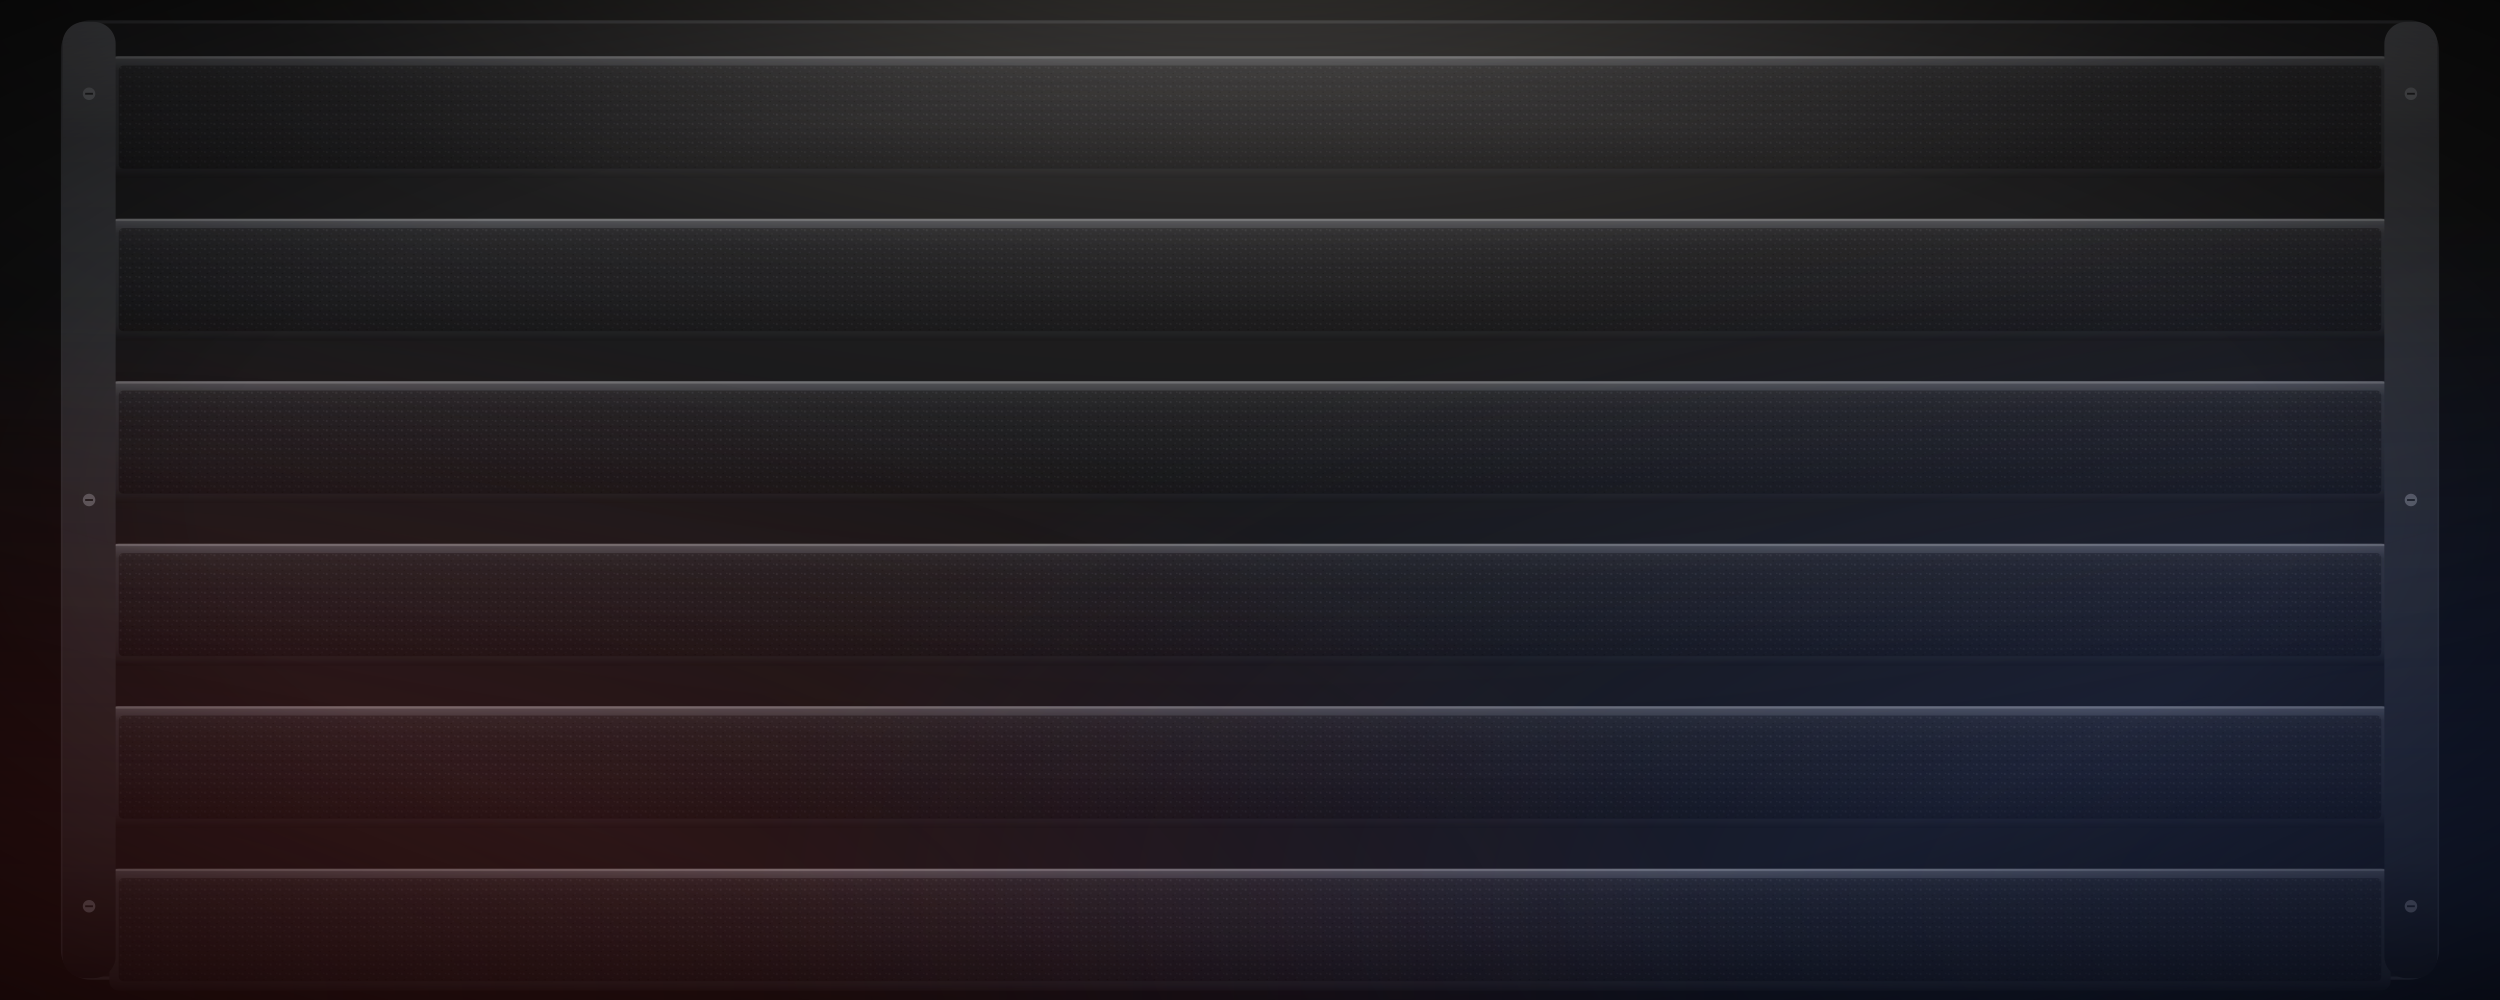
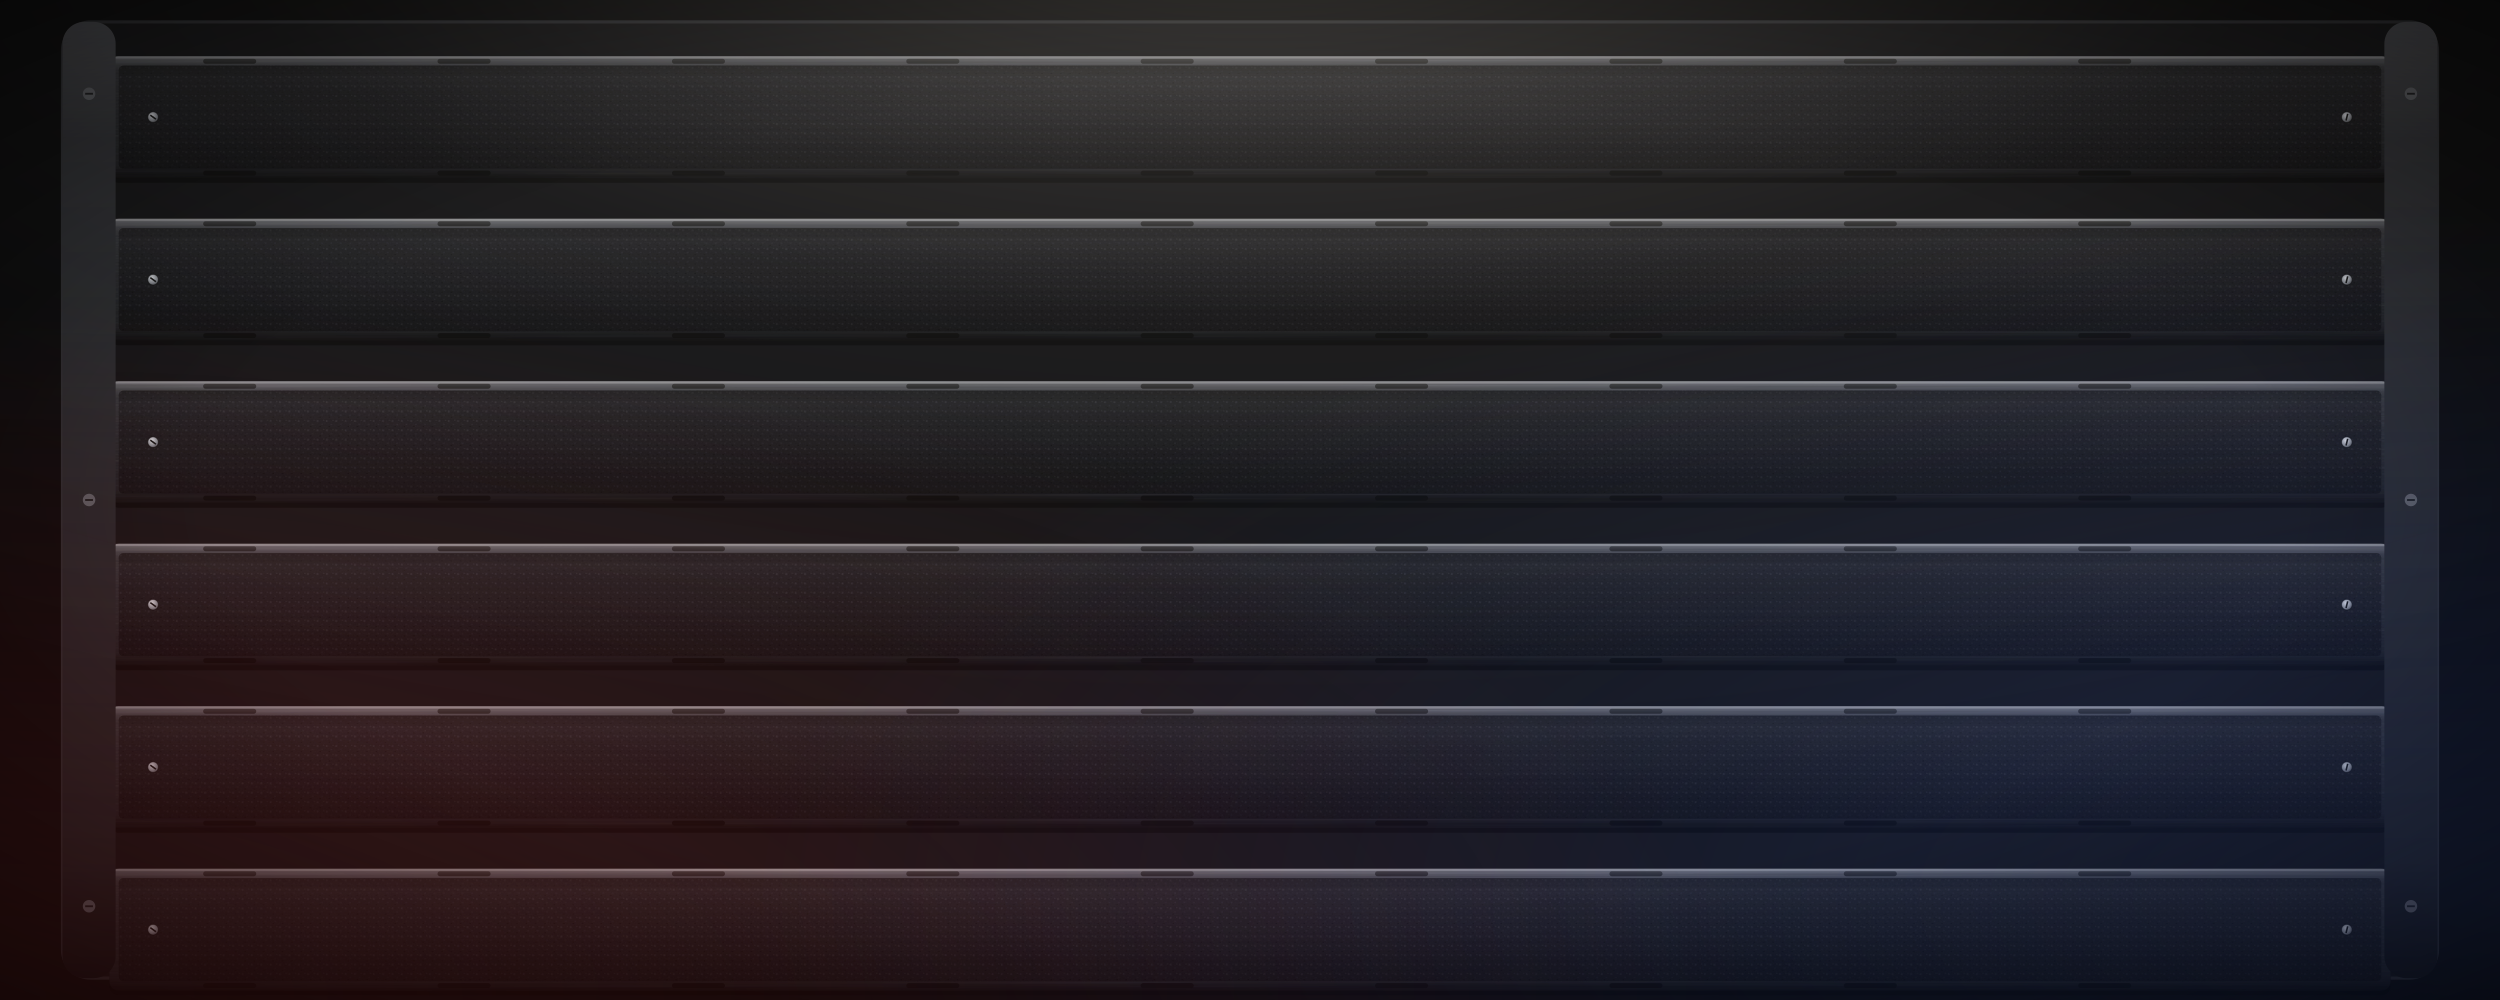
<svg xmlns="http://www.w3.org/2000/svg" viewBox="0 0 1600 640" preserveAspectRatio="xMidYMid slice">
  <defs>
    <linearGradient id="alu" x1="0" y1="0" x2="0" y2="1">
      <stop offset="0" stop-color="#4a4b50" />
      <stop offset=".12" stop-color="#2c2d31" />
      <stop offset=".88" stop-color="#1c1d20" />
      <stop offset="1" stop-color="#0d0d0f" />
    </linearGradient>
    <linearGradient id="slatshade" x1="0" y1="0" x2="0" y2="1">
      <stop offset="0" stop-color="#fff" stop-opacity=".05" />
      <stop offset=".5" stop-color="#000" stop-opacity="0" />
      <stop offset="1" stop-color="#000" stop-opacity=".35" />
    </linearGradient>
    <pattern id="velcro" width="6" height="6" patternUnits="userSpaceOnUse">
      <rect width="6" height="6" fill="#151518" />
      <circle cx="1.2" cy="1.4" r=".7" fill="#232327" />
      <circle cx="4.1" cy="3.6" r=".6" fill="#1d1d21" />
      <circle cx="2.8" cy="5" r=".45" fill="#0b0b0d" />
      <circle cx="5.2" cy="0.9" r=".4" fill="#26262a" />
    </pattern>
    <radialGradient id="spot" cx=".5" cy="-.1" r=".9">
      <stop offset="0" stop-color="#fff3df" stop-opacity=".22" />
      <stop offset=".45" stop-color="#fff3df" stop-opacity=".06" />
      <stop offset="1" stop-color="#fff" stop-opacity="0" />
    </radialGradient>
    <radialGradient id="rimL" cx="0" cy="1" r=".7">
      <stop offset="0" stop-color="#ef3b36" stop-opacity=".22" />
      <stop offset="1" stop-color="#ef3b36" stop-opacity="0" />
    </radialGradient>
    <radialGradient id="rimR" cx="1" cy=".9" r=".7">
      <stop offset="0" stop-color="#4f7cff" stop-opacity=".2" />
      <stop offset="1" stop-color="#4f7cff" stop-opacity="0" />
    </radialGradient>
    <radialGradient id="vig" cx=".5" cy=".5" r=".75">
      <stop offset=".55" stop-color="#000" stop-opacity="0" />
      <stop offset="1" stop-color="#000" stop-opacity=".7" />
    </radialGradient>
+     <filter id="brush" x="0" y="0" width="100%" height="100%" color-interpolation-filters="sRGB">
+       <feTurbulence type="fractalNoise" baseFrequency="0.004 0.7" numOctaves="2" seed="4" />
+       <feColorMatrix type="saturate" values="0" />
+     </filter>
+     <filter id="fabric" x="0" y="0" width="100%" height="100%" color-interpolation-filters="sRGB">
+       <feTurbulence type="fractalNoise" baseFrequency="0.85" numOctaves="3" seed="9" />
+       <feColorMatrix type="saturate" values="0" />
+     </filter>
+     <linearGradient id="bevel" x1="0" y1="0" x2="0" y2="1">
+       <stop offset="0" stop-color="#fff" stop-opacity=".34" />
+       <stop offset=".08" stop-color="#fff" stop-opacity=".06" />
+       <stop offset=".92" stop-color="#000" stop-opacity="0" />
+       <stop offset="1" stop-color="#000" stop-opacity=".5" />
+     </linearGradient>
+     <linearGradient id="gapshade" x1="0" y1="0" x2="0" y2="1">
+       <stop offset="0" stop-color="#000" stop-opacity=".6" />
+       <stop offset="1" stop-color="#000" stop-opacity="0" />
+     </linearGradient>
+     <radialGradient id="bolt" cx=".38" cy=".32" r=".8">
+       <stop offset="0" stop-color="#d9dbe0" />
+       <stop offset=".6" stop-color="#8a8d94" />
+       <stop offset="1" stop-color="#3a3b40" />
+     </radialGradient>
  </defs>
  <rect width="1600" height="640" fill="#070708" />
  <rect x="40" y="14" width="1520" height="612" rx="18" fill="#101012" stroke="#2a2b2f" stroke-width="2" />
  <g transform="translate(70 36)">
-     <rect width="1460" height="78" rx="6" fill="url(#alu)" />
-     <rect x="6" y="6" width="1448" height="66" rx="3" fill="url(#velcro)" />
-     <rect x="6" y="6" width="1448" height="66" rx="3" fill="url(#slatshade)" />
-     <rect width="1460" height="1.5" fill="#fff" fill-opacity=".18" />
+     <rect y="3" width="1460" height="78" rx="6" fill="#000" fill-opacity=".55" />
+     <rect width="1460" height="78" rx="6" fill="url(#alu)" />
+     <rect width="1460" height="78" rx="6" filter="url(#brush)" opacity=".5" style="mix-blend-mode:soft-light" />
+     <rect x="60" y="1.6" width="34" height="3.2" rx="1.6" fill="#050506" fill-opacity=".8" />
+     <rect x="60" y="73.2" width="34" height="3.2" rx="1.6" fill="#050506" fill-opacity=".8" />
+     <rect x="210" y="1.6" width="34" height="3.2" rx="1.6" fill="#050506" fill-opacity=".8" />
+     <rect x="210" y="73.2" width="34" height="3.2" rx="1.6" fill="#050506" fill-opacity=".8" />
+     <rect x="360" y="1.6" width="34" height="3.2" rx="1.6" fill="#050506" fill-opacity=".8" />
+     <rect x="360" y="73.2" width="34" height="3.2" rx="1.6" fill="#050506" fill-opacity=".8" />
+     <rect x="510" y="1.6" width="34" height="3.2" rx="1.6" fill="#050506" fill-opacity=".8" />
+     <rect x="510" y="73.2" width="34" height="3.2" rx="1.6" fill="#050506" fill-opacity=".8" />
+     <rect x="660" y="1.6" width="34" height="3.2" rx="1.6" fill="#050506" fill-opacity=".8" />
+     <rect x="660" y="73.2" width="34" height="3.2" rx="1.6" fill="#050506" fill-opacity=".8" />
+     <rect x="810" y="1.6" width="34" height="3.2" rx="1.6" fill="#050506" fill-opacity=".8" />
+     <rect x="810" y="73.2" width="34" height="3.2" rx="1.6" fill="#050506" fill-opacity=".8" />
+     <rect x="960" y="1.6" width="34" height="3.2" rx="1.6" fill="#050506" fill-opacity=".8" />
+     <rect x="960" y="73.2" width="34" height="3.2" rx="1.6" fill="#050506" fill-opacity=".8" />
+     <rect x="1110" y="1.6" width="34" height="3.2" rx="1.6" fill="#050506" fill-opacity=".8" />
+     <rect x="1110" y="73.2" width="34" height="3.2" rx="1.6" fill="#050506" fill-opacity=".8" />
+     <rect x="1260" y="1.6" width="34" height="3.2" rx="1.6" fill="#050506" fill-opacity=".8" />
+     <rect x="1260" y="73.2" width="34" height="3.2" rx="1.6" fill="#050506" fill-opacity=".8" />
+     <rect x="6" y="6" width="1448" height="66" rx="3" fill="url(#velcro)" />
+     <rect x="6" y="6" width="1448" height="66" rx="3" filter="url(#fabric)" opacity=".35" style="mix-blend-mode:overlay" />
+     <rect x="6" y="6" width="1448" height="66" rx="3" fill="url(#slatshade)" />
+     <rect x="6" y="6" width="1448" height="9" rx="3" fill="url(#gapshade)" opacity=".7" />
+     <rect width="1460" height="78" rx="6" fill="url(#bevel)" fill-opacity=".55" />
+     <rect width="1460" height="1.5" fill="#fff" fill-opacity=".22" />
+     <circle cx="28" cy="39" r="3.4" fill="url(#bolt)" stroke="#000" stroke-opacity=".5" stroke-width=".6" />
+     <path d="M25.8 39h4.4" stroke="#111" stroke-width="1" transform="rotate(36 28 39)" />
+     <circle cx="1432" cy="39" r="3.4" fill="url(#bolt)" stroke="#000" stroke-opacity=".5" stroke-width=".6" />
+     <path d="M1429.8 39h4.4" stroke="#111" stroke-width="1" transform="rotate(104 1432 39)" />
  </g>
  <g transform="translate(70 140)">
-     <rect width="1460" height="78" rx="6" fill="url(#alu)" />
-     <rect x="6" y="6" width="1448" height="66" rx="3" fill="url(#velcro)" />
-     <rect x="6" y="6" width="1448" height="66" rx="3" fill="url(#slatshade)" />
-     <rect width="1460" height="1.5" fill="#fff" fill-opacity=".18" />
+     <rect y="3" width="1460" height="78" rx="6" fill="#000" fill-opacity=".55" />
+     <rect width="1460" height="78" rx="6" fill="url(#alu)" />
+     <rect width="1460" height="78" rx="6" filter="url(#brush)" opacity=".5" style="mix-blend-mode:soft-light" />
+     <rect x="60" y="1.6" width="34" height="3.2" rx="1.6" fill="#050506" fill-opacity=".8" />
+     <rect x="60" y="73.2" width="34" height="3.2" rx="1.6" fill="#050506" fill-opacity=".8" />
+     <rect x="210" y="1.6" width="34" height="3.2" rx="1.6" fill="#050506" fill-opacity=".8" />
+     <rect x="210" y="73.2" width="34" height="3.2" rx="1.6" fill="#050506" fill-opacity=".8" />
+     <rect x="360" y="1.6" width="34" height="3.2" rx="1.6" fill="#050506" fill-opacity=".8" />
+     <rect x="360" y="73.2" width="34" height="3.2" rx="1.6" fill="#050506" fill-opacity=".8" />
+     <rect x="510" y="1.6" width="34" height="3.2" rx="1.6" fill="#050506" fill-opacity=".8" />
+     <rect x="510" y="73.2" width="34" height="3.2" rx="1.6" fill="#050506" fill-opacity=".8" />
+     <rect x="660" y="1.6" width="34" height="3.2" rx="1.6" fill="#050506" fill-opacity=".8" />
+     <rect x="660" y="73.2" width="34" height="3.2" rx="1.6" fill="#050506" fill-opacity=".8" />
+     <rect x="810" y="1.6" width="34" height="3.2" rx="1.6" fill="#050506" fill-opacity=".8" />
+     <rect x="810" y="73.2" width="34" height="3.2" rx="1.6" fill="#050506" fill-opacity=".8" />
+     <rect x="960" y="1.6" width="34" height="3.2" rx="1.6" fill="#050506" fill-opacity=".8" />
+     <rect x="960" y="73.2" width="34" height="3.2" rx="1.6" fill="#050506" fill-opacity=".8" />
+     <rect x="1110" y="1.6" width="34" height="3.2" rx="1.6" fill="#050506" fill-opacity=".8" />
+     <rect x="1110" y="73.2" width="34" height="3.2" rx="1.6" fill="#050506" fill-opacity=".8" />
+     <rect x="1260" y="1.6" width="34" height="3.2" rx="1.6" fill="#050506" fill-opacity=".8" />
+     <rect x="1260" y="73.2" width="34" height="3.2" rx="1.6" fill="#050506" fill-opacity=".8" />
+     <rect x="6" y="6" width="1448" height="66" rx="3" fill="url(#velcro)" />
+     <rect x="6" y="6" width="1448" height="66" rx="3" filter="url(#fabric)" opacity=".35" style="mix-blend-mode:overlay" />
+     <rect x="6" y="6" width="1448" height="66" rx="3" fill="url(#slatshade)" />
+     <rect x="6" y="6" width="1448" height="9" rx="3" fill="url(#gapshade)" opacity=".7" />
+     <rect width="1460" height="78" rx="6" fill="url(#bevel)" fill-opacity=".55" />
+     <rect width="1460" height="1.5" fill="#fff" fill-opacity=".22" />
+     <circle cx="28" cy="39" r="3.4" fill="url(#bolt)" stroke="#000" stroke-opacity=".5" stroke-width=".6" />
+     <path d="M25.8 39h4.4" stroke="#111" stroke-width="1" transform="rotate(36 28 39)" />
+     <circle cx="1432" cy="39" r="3.4" fill="url(#bolt)" stroke="#000" stroke-opacity=".5" stroke-width=".6" />
+     <path d="M1429.8 39h4.4" stroke="#111" stroke-width="1" transform="rotate(104 1432 39)" />
  </g>
  <g transform="translate(70 244)">
-     <rect width="1460" height="78" rx="6" fill="url(#alu)" />
-     <rect x="6" y="6" width="1448" height="66" rx="3" fill="url(#velcro)" />
-     <rect x="6" y="6" width="1448" height="66" rx="3" fill="url(#slatshade)" />
-     <rect width="1460" height="1.5" fill="#fff" fill-opacity=".18" />
+     <rect y="3" width="1460" height="78" rx="6" fill="#000" fill-opacity=".55" />
+     <rect width="1460" height="78" rx="6" fill="url(#alu)" />
+     <rect width="1460" height="78" rx="6" filter="url(#brush)" opacity=".5" style="mix-blend-mode:soft-light" />
+     <rect x="60" y="1.6" width="34" height="3.2" rx="1.6" fill="#050506" fill-opacity=".8" />
+     <rect x="60" y="73.2" width="34" height="3.2" rx="1.6" fill="#050506" fill-opacity=".8" />
+     <rect x="210" y="1.6" width="34" height="3.2" rx="1.6" fill="#050506" fill-opacity=".8" />
+     <rect x="210" y="73.2" width="34" height="3.2" rx="1.6" fill="#050506" fill-opacity=".8" />
+     <rect x="360" y="1.6" width="34" height="3.2" rx="1.6" fill="#050506" fill-opacity=".8" />
+     <rect x="360" y="73.2" width="34" height="3.2" rx="1.6" fill="#050506" fill-opacity=".8" />
+     <rect x="510" y="1.6" width="34" height="3.2" rx="1.6" fill="#050506" fill-opacity=".8" />
+     <rect x="510" y="73.2" width="34" height="3.2" rx="1.6" fill="#050506" fill-opacity=".8" />
+     <rect x="660" y="1.6" width="34" height="3.2" rx="1.6" fill="#050506" fill-opacity=".8" />
+     <rect x="660" y="73.2" width="34" height="3.2" rx="1.6" fill="#050506" fill-opacity=".8" />
+     <rect x="810" y="1.6" width="34" height="3.2" rx="1.6" fill="#050506" fill-opacity=".8" />
+     <rect x="810" y="73.2" width="34" height="3.2" rx="1.6" fill="#050506" fill-opacity=".8" />
+     <rect x="960" y="1.6" width="34" height="3.2" rx="1.6" fill="#050506" fill-opacity=".8" />
+     <rect x="960" y="73.2" width="34" height="3.2" rx="1.6" fill="#050506" fill-opacity=".8" />
+     <rect x="1110" y="1.6" width="34" height="3.2" rx="1.6" fill="#050506" fill-opacity=".8" />
+     <rect x="1110" y="73.2" width="34" height="3.2" rx="1.6" fill="#050506" fill-opacity=".8" />
+     <rect x="1260" y="1.6" width="34" height="3.2" rx="1.6" fill="#050506" fill-opacity=".8" />
+     <rect x="1260" y="73.2" width="34" height="3.2" rx="1.6" fill="#050506" fill-opacity=".8" />
+     <rect x="6" y="6" width="1448" height="66" rx="3" fill="url(#velcro)" />
+     <rect x="6" y="6" width="1448" height="66" rx="3" filter="url(#fabric)" opacity=".35" style="mix-blend-mode:overlay" />
+     <rect x="6" y="6" width="1448" height="66" rx="3" fill="url(#slatshade)" />
+     <rect x="6" y="6" width="1448" height="9" rx="3" fill="url(#gapshade)" opacity=".7" />
+     <rect width="1460" height="78" rx="6" fill="url(#bevel)" fill-opacity=".55" />
+     <rect width="1460" height="1.5" fill="#fff" fill-opacity=".22" />
+     <circle cx="28" cy="39" r="3.4" fill="url(#bolt)" stroke="#000" stroke-opacity=".5" stroke-width=".6" />
+     <path d="M25.8 39h4.4" stroke="#111" stroke-width="1" transform="rotate(36 28 39)" />
+     <circle cx="1432" cy="39" r="3.4" fill="url(#bolt)" stroke="#000" stroke-opacity=".5" stroke-width=".6" />
+     <path d="M1429.8 39h4.4" stroke="#111" stroke-width="1" transform="rotate(104 1432 39)" />
  </g>
  <g transform="translate(70 348)">
-     <rect width="1460" height="78" rx="6" fill="url(#alu)" />
-     <rect x="6" y="6" width="1448" height="66" rx="3" fill="url(#velcro)" />
-     <rect x="6" y="6" width="1448" height="66" rx="3" fill="url(#slatshade)" />
-     <rect width="1460" height="1.5" fill="#fff" fill-opacity=".18" />
+     <rect y="3" width="1460" height="78" rx="6" fill="#000" fill-opacity=".55" />
+     <rect width="1460" height="78" rx="6" fill="url(#alu)" />
+     <rect width="1460" height="78" rx="6" filter="url(#brush)" opacity=".5" style="mix-blend-mode:soft-light" />
+     <rect x="60" y="1.6" width="34" height="3.2" rx="1.6" fill="#050506" fill-opacity=".8" />
+     <rect x="60" y="73.2" width="34" height="3.2" rx="1.6" fill="#050506" fill-opacity=".8" />
+     <rect x="210" y="1.6" width="34" height="3.2" rx="1.6" fill="#050506" fill-opacity=".8" />
+     <rect x="210" y="73.2" width="34" height="3.2" rx="1.6" fill="#050506" fill-opacity=".8" />
+     <rect x="360" y="1.6" width="34" height="3.2" rx="1.6" fill="#050506" fill-opacity=".8" />
+     <rect x="360" y="73.2" width="34" height="3.2" rx="1.6" fill="#050506" fill-opacity=".8" />
+     <rect x="510" y="1.6" width="34" height="3.2" rx="1.6" fill="#050506" fill-opacity=".8" />
+     <rect x="510" y="73.2" width="34" height="3.2" rx="1.6" fill="#050506" fill-opacity=".8" />
+     <rect x="660" y="1.6" width="34" height="3.2" rx="1.6" fill="#050506" fill-opacity=".8" />
+     <rect x="660" y="73.2" width="34" height="3.2" rx="1.6" fill="#050506" fill-opacity=".8" />
+     <rect x="810" y="1.6" width="34" height="3.2" rx="1.6" fill="#050506" fill-opacity=".8" />
+     <rect x="810" y="73.2" width="34" height="3.2" rx="1.6" fill="#050506" fill-opacity=".8" />
+     <rect x="960" y="1.6" width="34" height="3.2" rx="1.6" fill="#050506" fill-opacity=".8" />
+     <rect x="960" y="73.2" width="34" height="3.2" rx="1.6" fill="#050506" fill-opacity=".8" />
+     <rect x="1110" y="1.6" width="34" height="3.2" rx="1.6" fill="#050506" fill-opacity=".8" />
+     <rect x="1110" y="73.2" width="34" height="3.2" rx="1.6" fill="#050506" fill-opacity=".8" />
+     <rect x="1260" y="1.6" width="34" height="3.2" rx="1.6" fill="#050506" fill-opacity=".8" />
+     <rect x="1260" y="73.2" width="34" height="3.2" rx="1.6" fill="#050506" fill-opacity=".8" />
+     <rect x="6" y="6" width="1448" height="66" rx="3" fill="url(#velcro)" />
+     <rect x="6" y="6" width="1448" height="66" rx="3" filter="url(#fabric)" opacity=".35" style="mix-blend-mode:overlay" />
+     <rect x="6" y="6" width="1448" height="66" rx="3" fill="url(#slatshade)" />
+     <rect x="6" y="6" width="1448" height="9" rx="3" fill="url(#gapshade)" opacity=".7" />
+     <rect width="1460" height="78" rx="6" fill="url(#bevel)" fill-opacity=".55" />
+     <rect width="1460" height="1.5" fill="#fff" fill-opacity=".22" />
+     <circle cx="28" cy="39" r="3.4" fill="url(#bolt)" stroke="#000" stroke-opacity=".5" stroke-width=".6" />
+     <path d="M25.8 39h4.4" stroke="#111" stroke-width="1" transform="rotate(36 28 39)" />
+     <circle cx="1432" cy="39" r="3.4" fill="url(#bolt)" stroke="#000" stroke-opacity=".5" stroke-width=".6" />
+     <path d="M1429.8 39h4.4" stroke="#111" stroke-width="1" transform="rotate(104 1432 39)" />
  </g>
  <g transform="translate(70 452)">
-     <rect width="1460" height="78" rx="6" fill="url(#alu)" />
-     <rect x="6" y="6" width="1448" height="66" rx="3" fill="url(#velcro)" />
-     <rect x="6" y="6" width="1448" height="66" rx="3" fill="url(#slatshade)" />
-     <rect width="1460" height="1.5" fill="#fff" fill-opacity=".18" />
+     <rect y="3" width="1460" height="78" rx="6" fill="#000" fill-opacity=".55" />
+     <rect width="1460" height="78" rx="6" fill="url(#alu)" />
+     <rect width="1460" height="78" rx="6" filter="url(#brush)" opacity=".5" style="mix-blend-mode:soft-light" />
+     <rect x="60" y="1.6" width="34" height="3.2" rx="1.6" fill="#050506" fill-opacity=".8" />
+     <rect x="60" y="73.2" width="34" height="3.2" rx="1.6" fill="#050506" fill-opacity=".8" />
+     <rect x="210" y="1.6" width="34" height="3.2" rx="1.6" fill="#050506" fill-opacity=".8" />
+     <rect x="210" y="73.2" width="34" height="3.2" rx="1.6" fill="#050506" fill-opacity=".8" />
+     <rect x="360" y="1.6" width="34" height="3.2" rx="1.6" fill="#050506" fill-opacity=".8" />
+     <rect x="360" y="73.2" width="34" height="3.2" rx="1.6" fill="#050506" fill-opacity=".8" />
+     <rect x="510" y="1.6" width="34" height="3.2" rx="1.6" fill="#050506" fill-opacity=".8" />
+     <rect x="510" y="73.2" width="34" height="3.2" rx="1.6" fill="#050506" fill-opacity=".8" />
+     <rect x="660" y="1.6" width="34" height="3.2" rx="1.6" fill="#050506" fill-opacity=".8" />
+     <rect x="660" y="73.2" width="34" height="3.2" rx="1.6" fill="#050506" fill-opacity=".8" />
+     <rect x="810" y="1.6" width="34" height="3.2" rx="1.6" fill="#050506" fill-opacity=".8" />
+     <rect x="810" y="73.2" width="34" height="3.2" rx="1.6" fill="#050506" fill-opacity=".8" />
+     <rect x="960" y="1.6" width="34" height="3.2" rx="1.6" fill="#050506" fill-opacity=".8" />
+     <rect x="960" y="73.2" width="34" height="3.2" rx="1.6" fill="#050506" fill-opacity=".8" />
+     <rect x="1110" y="1.6" width="34" height="3.2" rx="1.6" fill="#050506" fill-opacity=".8" />
+     <rect x="1110" y="73.2" width="34" height="3.2" rx="1.6" fill="#050506" fill-opacity=".8" />
+     <rect x="1260" y="1.6" width="34" height="3.2" rx="1.6" fill="#050506" fill-opacity=".8" />
+     <rect x="1260" y="73.2" width="34" height="3.2" rx="1.6" fill="#050506" fill-opacity=".8" />
+     <rect x="6" y="6" width="1448" height="66" rx="3" fill="url(#velcro)" />
+     <rect x="6" y="6" width="1448" height="66" rx="3" filter="url(#fabric)" opacity=".35" style="mix-blend-mode:overlay" />
+     <rect x="6" y="6" width="1448" height="66" rx="3" fill="url(#slatshade)" />
+     <rect x="6" y="6" width="1448" height="9" rx="3" fill="url(#gapshade)" opacity=".7" />
+     <rect width="1460" height="78" rx="6" fill="url(#bevel)" fill-opacity=".55" />
+     <rect width="1460" height="1.5" fill="#fff" fill-opacity=".22" />
+     <circle cx="28" cy="39" r="3.4" fill="url(#bolt)" stroke="#000" stroke-opacity=".5" stroke-width=".6" />
+     <path d="M25.8 39h4.4" stroke="#111" stroke-width="1" transform="rotate(36 28 39)" />
+     <circle cx="1432" cy="39" r="3.4" fill="url(#bolt)" stroke="#000" stroke-opacity=".5" stroke-width=".6" />
+     <path d="M1429.8 39h4.4" stroke="#111" stroke-width="1" transform="rotate(104 1432 39)" />
  </g>
  <g transform="translate(70 556)">
-     <rect width="1460" height="78" rx="6" fill="url(#alu)" />
-     <rect x="6" y="6" width="1448" height="66" rx="3" fill="url(#velcro)" />
-     <rect x="6" y="6" width="1448" height="66" rx="3" fill="url(#slatshade)" />
-     <rect width="1460" height="1.5" fill="#fff" fill-opacity=".18" />
+     <rect y="3" width="1460" height="78" rx="6" fill="#000" fill-opacity=".55" />
+     <rect width="1460" height="78" rx="6" fill="url(#alu)" />
+     <rect width="1460" height="78" rx="6" filter="url(#brush)" opacity=".5" style="mix-blend-mode:soft-light" />
+     <rect x="60" y="1.6" width="34" height="3.2" rx="1.6" fill="#050506" fill-opacity=".8" />
+     <rect x="60" y="73.2" width="34" height="3.2" rx="1.6" fill="#050506" fill-opacity=".8" />
+     <rect x="210" y="1.6" width="34" height="3.2" rx="1.6" fill="#050506" fill-opacity=".8" />
+     <rect x="210" y="73.2" width="34" height="3.2" rx="1.6" fill="#050506" fill-opacity=".8" />
+     <rect x="360" y="1.6" width="34" height="3.2" rx="1.6" fill="#050506" fill-opacity=".8" />
+     <rect x="360" y="73.2" width="34" height="3.2" rx="1.6" fill="#050506" fill-opacity=".8" />
+     <rect x="510" y="1.6" width="34" height="3.2" rx="1.6" fill="#050506" fill-opacity=".8" />
+     <rect x="510" y="73.2" width="34" height="3.2" rx="1.6" fill="#050506" fill-opacity=".8" />
+     <rect x="660" y="1.6" width="34" height="3.2" rx="1.6" fill="#050506" fill-opacity=".8" />
+     <rect x="660" y="73.2" width="34" height="3.2" rx="1.6" fill="#050506" fill-opacity=".8" />
+     <rect x="810" y="1.6" width="34" height="3.2" rx="1.6" fill="#050506" fill-opacity=".8" />
+     <rect x="810" y="73.2" width="34" height="3.2" rx="1.6" fill="#050506" fill-opacity=".8" />
+     <rect x="960" y="1.6" width="34" height="3.2" rx="1.6" fill="#050506" fill-opacity=".8" />
+     <rect x="960" y="73.2" width="34" height="3.2" rx="1.6" fill="#050506" fill-opacity=".8" />
+     <rect x="1110" y="1.6" width="34" height="3.2" rx="1.6" fill="#050506" fill-opacity=".8" />
+     <rect x="1110" y="73.2" width="34" height="3.2" rx="1.6" fill="#050506" fill-opacity=".8" />
+     <rect x="1260" y="1.6" width="34" height="3.2" rx="1.6" fill="#050506" fill-opacity=".8" />
+     <rect x="1260" y="73.2" width="34" height="3.2" rx="1.6" fill="#050506" fill-opacity=".8" />
+     <rect x="6" y="6" width="1448" height="66" rx="3" fill="url(#velcro)" />
+     <rect x="6" y="6" width="1448" height="66" rx="3" filter="url(#fabric)" opacity=".35" style="mix-blend-mode:overlay" />
+     <rect x="6" y="6" width="1448" height="66" rx="3" fill="url(#slatshade)" />
+     <rect x="6" y="6" width="1448" height="9" rx="3" fill="url(#gapshade)" opacity=".7" />
+     <rect width="1460" height="78" rx="6" fill="url(#bevel)" fill-opacity=".55" />
+     <rect width="1460" height="1.5" fill="#fff" fill-opacity=".22" />
+     <circle cx="28" cy="39" r="3.4" fill="url(#bolt)" stroke="#000" stroke-opacity=".5" stroke-width=".6" />
+     <path d="M25.8 39h4.4" stroke="#111" stroke-width="1" transform="rotate(36 28 39)" />
+     <circle cx="1432" cy="39" r="3.4" fill="url(#bolt)" stroke="#000" stroke-opacity=".5" stroke-width=".6" />
+     <path d="M1429.8 39h4.4" stroke="#111" stroke-width="1" transform="rotate(104 1432 39)" />
  </g>
  <rect x="40" y="14" width="34" height="612" rx="14" fill="url(#alu)" />
  <rect x="1526" y="14" width="34" height="612" rx="14" fill="url(#alu)" />
  <circle cx="57" cy="60" r="4" fill="#5c5d63" />
  <path d="M54.5 60h5" stroke="#1a1a1c" stroke-width="1.2" />
  <circle cx="57" cy="320" r="4" fill="#5c5d63" />
  <path d="M54.5 320h5" stroke="#1a1a1c" stroke-width="1.2" />
  <circle cx="57" cy="580" r="4" fill="#5c5d63" />
  <path d="M54.5 580h5" stroke="#1a1a1c" stroke-width="1.2" />
  <circle cx="1543" cy="60" r="4" fill="#5c5d63" />
  <path d="M1540.5 60h5" stroke="#1a1a1c" stroke-width="1.2" />
  <circle cx="1543" cy="320" r="4" fill="#5c5d63" />
  <path d="M1540.5 320h5" stroke="#1a1a1c" stroke-width="1.2" />
  <circle cx="1543" cy="580" r="4" fill="#5c5d63" />
  <path d="M1540.5 580h5" stroke="#1a1a1c" stroke-width="1.2" />
  <rect width="1600" height="640" fill="url(#spot)" />
  <rect width="1600" height="640" fill="url(#rimL)" />
  <rect width="1600" height="640" fill="url(#rimR)" />
  <rect width="1600" height="640" fill="url(#vig)" />
</svg>
